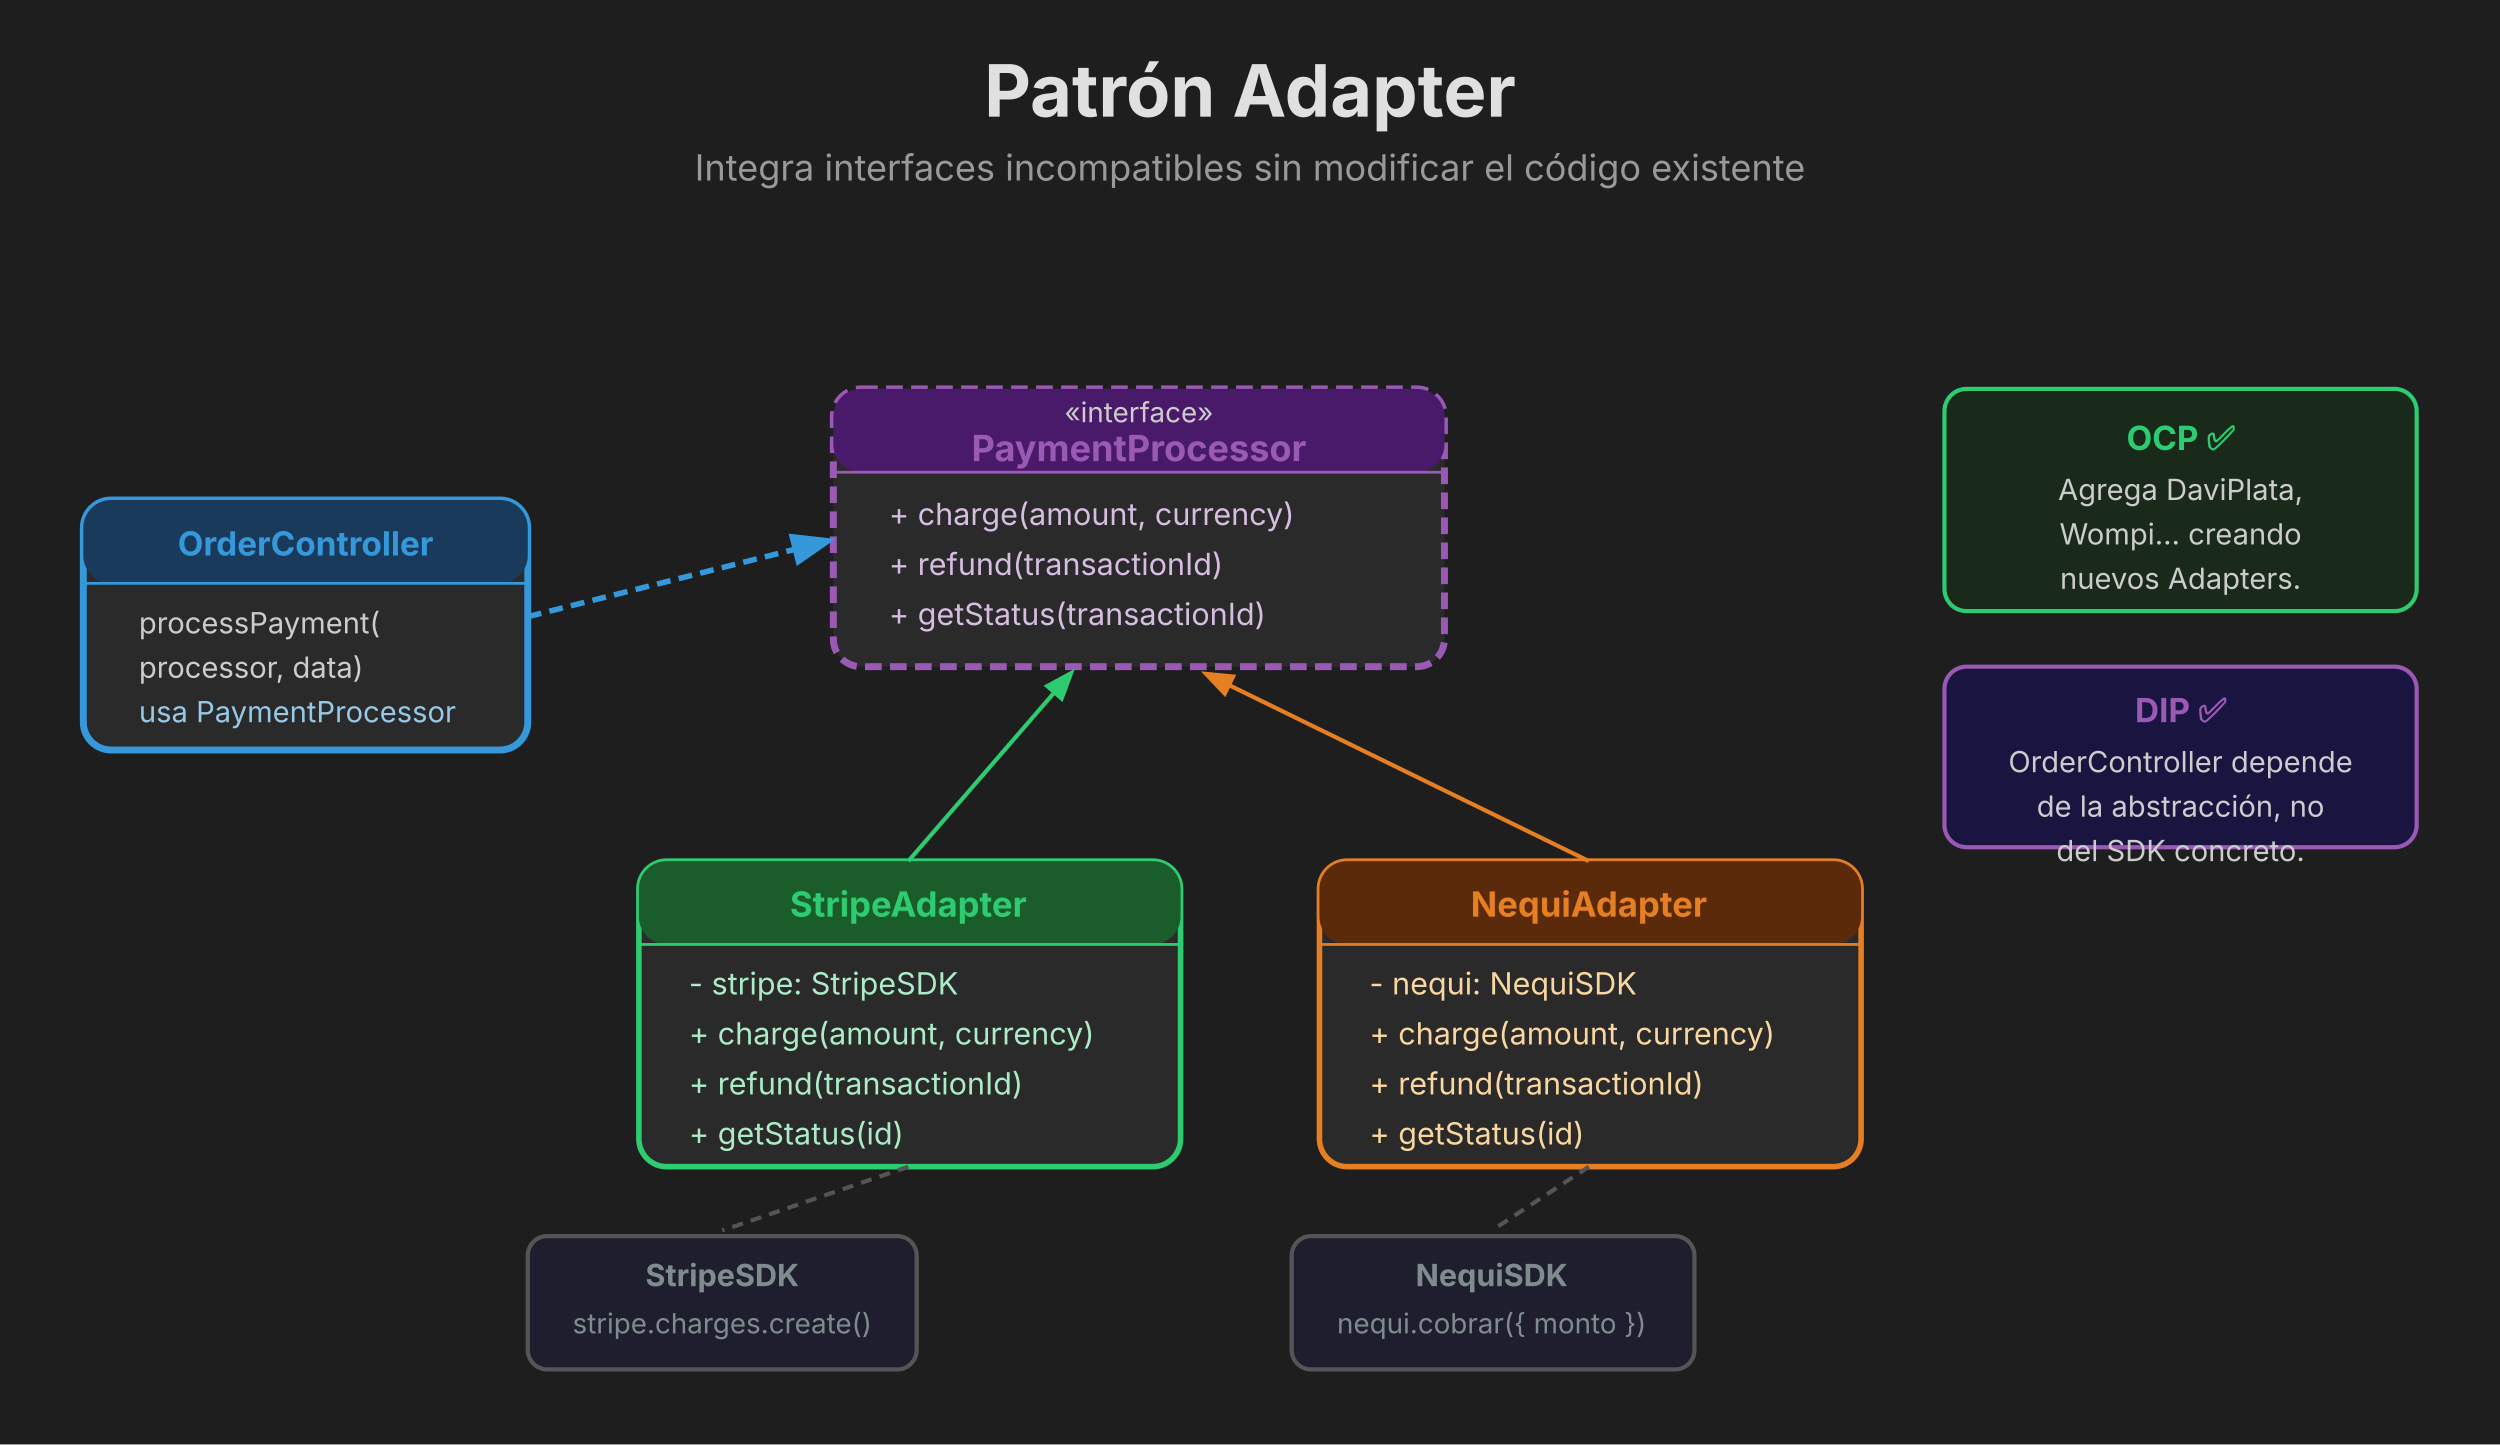
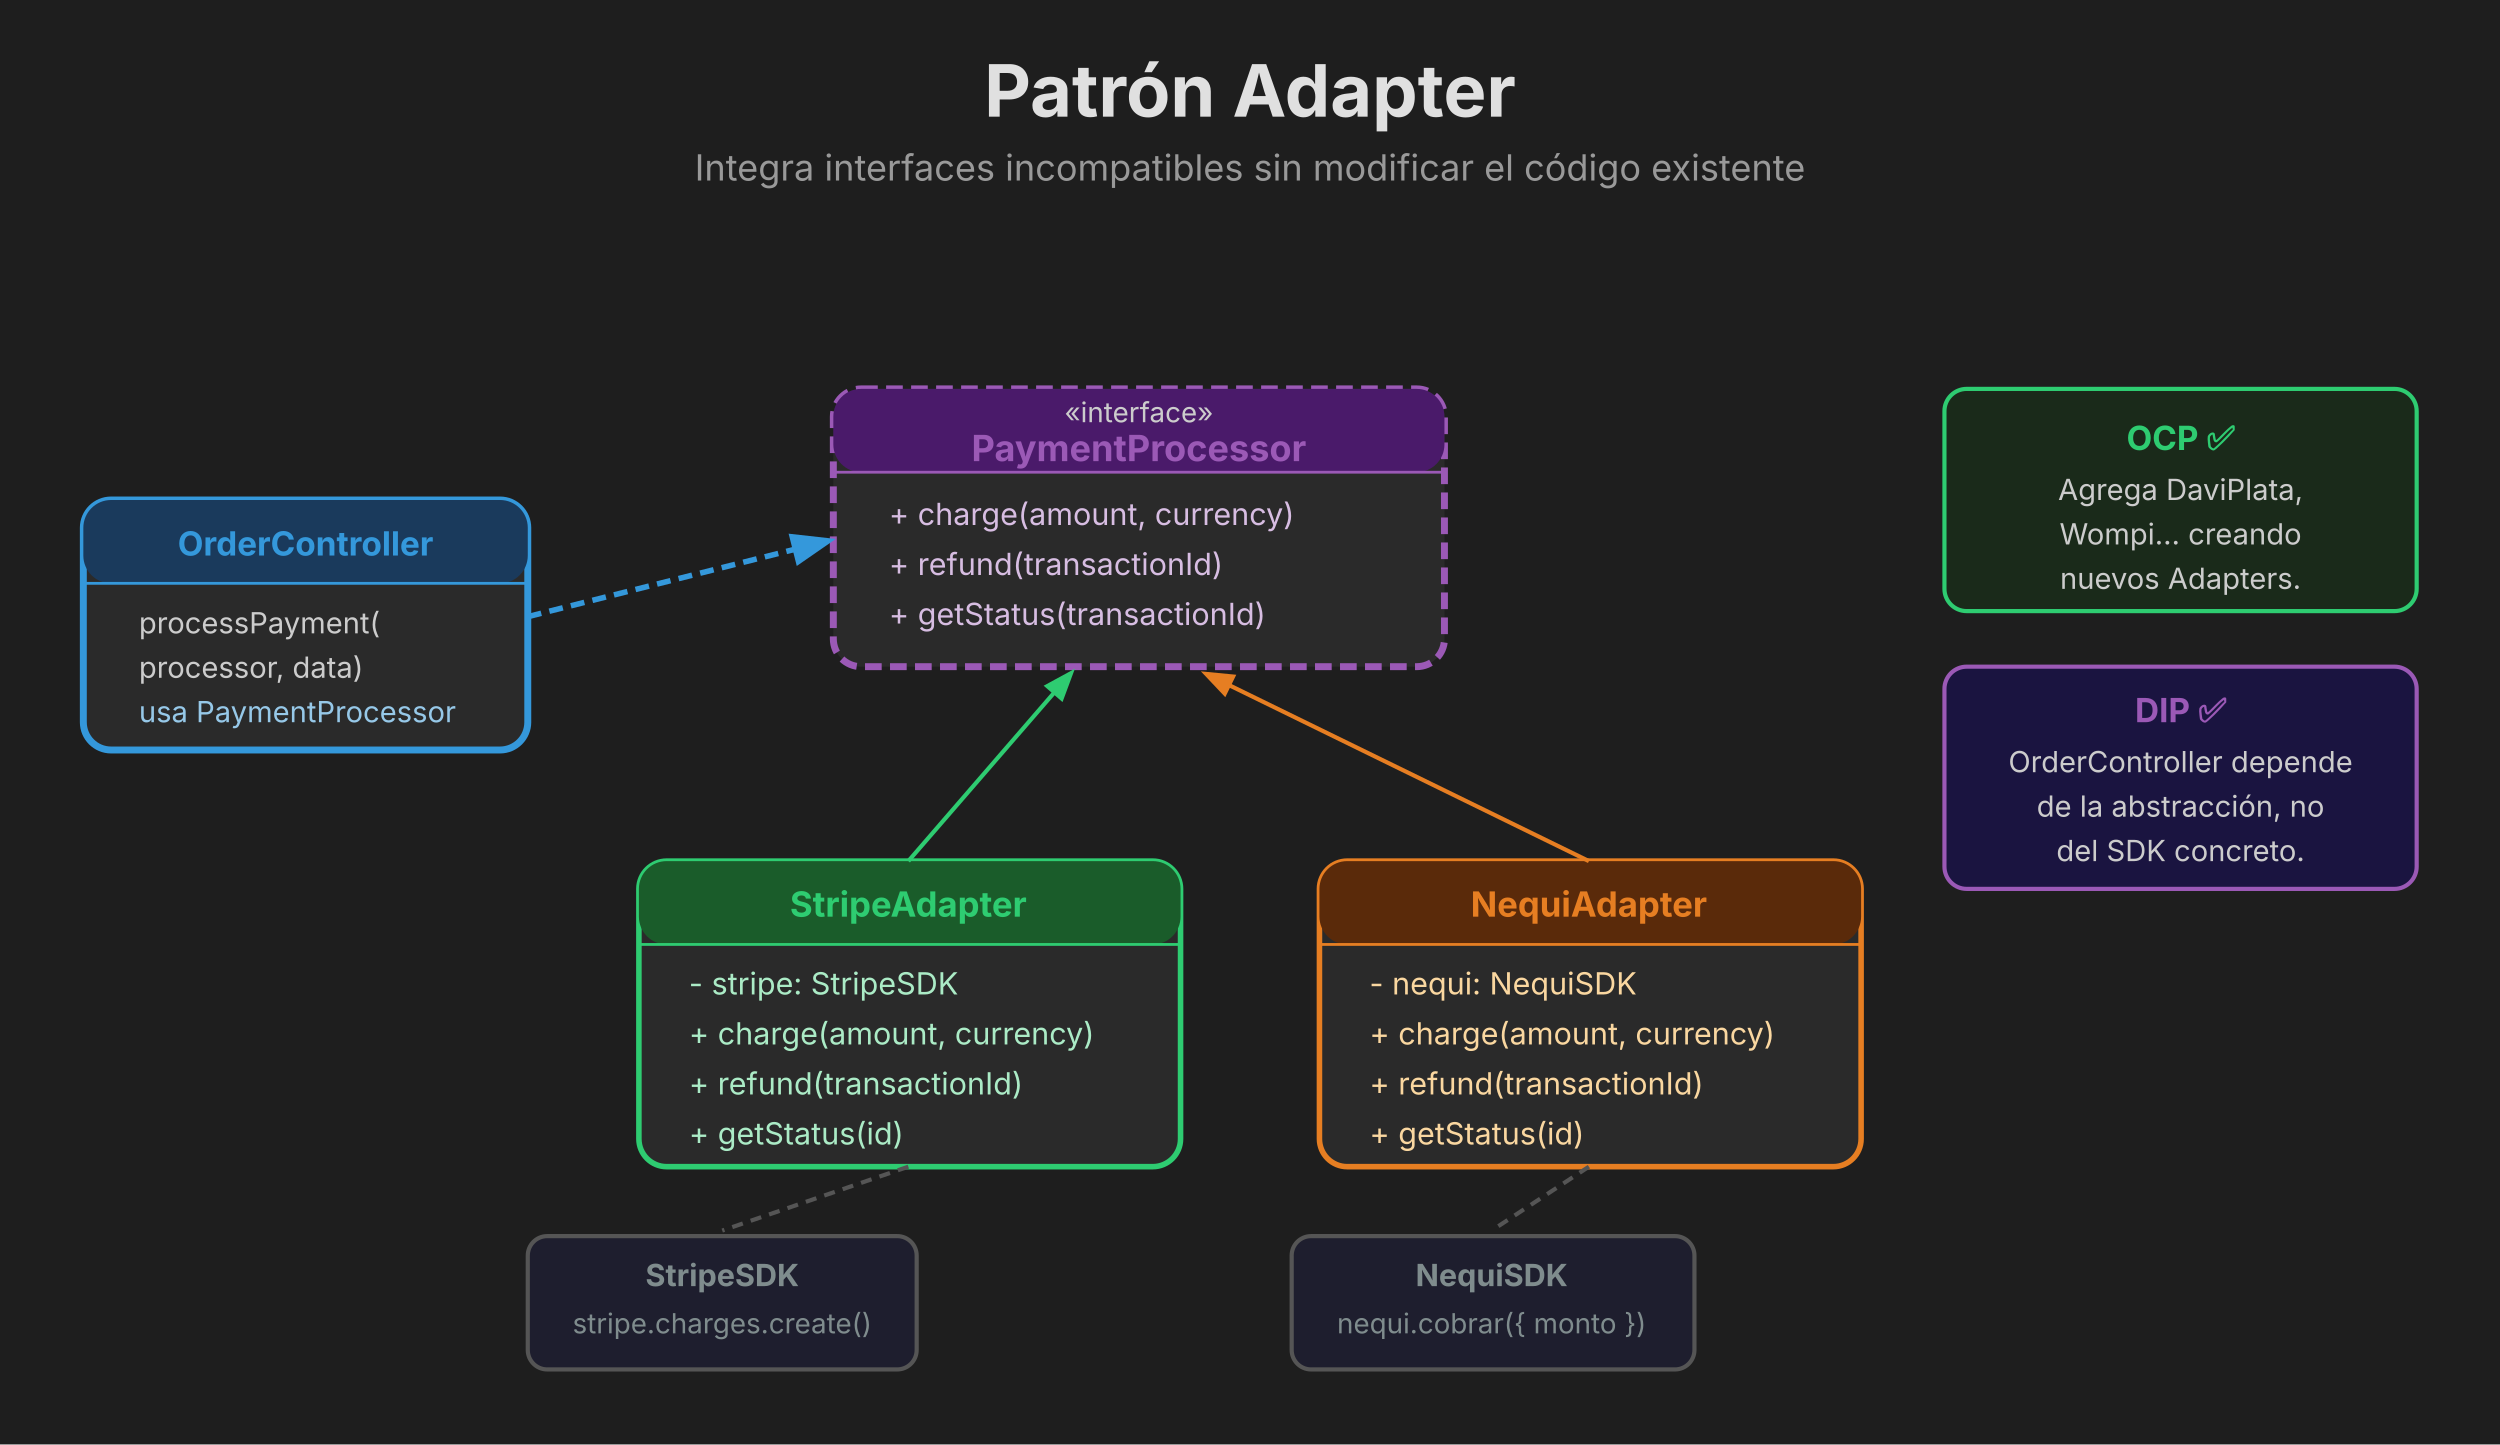
<svg xmlns="http://www.w3.org/2000/svg" viewBox="0 0 900 520">
  <rect width="900" height="520" fill="#1e1e1e" />
  <text x="450" y="42" font-family="Inter, system-ui, sans-serif" font-size="26" font-weight="bold" text-anchor="middle" fill="#e0e0e0">Patrón Adapter</text>
  <text x="450" y="65" font-family="Inter, system-ui, sans-serif" font-size="13" text-anchor="middle" fill="#999">Integra interfaces incompatibles sin modificar el código existente</text>
  <defs>
    <marker id="arrowBlueA" markerWidth="8" markerHeight="8" refX="6" refY="3" orient="auto">
      <path d="M0,0 L0,6 L8,3 z" fill="#3498db" />
    </marker>
    <marker id="arrowGreenA" markerWidth="8" markerHeight="8" refX="6" refY="3" orient="auto">
      <path d="M0,0 L0,6 L8,3 z" fill="#2ecc71" />
    </marker>
    <marker id="arrowOrangeA" markerWidth="8" markerHeight="8" refX="6" refY="3" orient="auto">
      <path d="M0,0 L0,6 L8,3 z" fill="#e67e22" />
    </marker>
  </defs>
  <rect x="30" y="180" width="160" height="90" rx="10" fill="#2a2a2a" stroke="#3498db" stroke-width="2.5" />
  <rect x="30" y="180" width="160" height="30" rx="10" fill="#1a3a5c" />
  <text x="110" y="200" font-family="Inter, system-ui, sans-serif" font-size="12" font-weight="bold" text-anchor="middle" fill="#3498db">OrderController</text>
  <line x1="30" y1="210" x2="190" y2="210" stroke="#3498db" stroke-width="1" />
  <text x="50" y="228" font-family="Inter, system-ui, sans-serif" font-size="10.5" fill="#ccc">processPayment(</text>
  <text x="50" y="244" font-family="Inter, system-ui, sans-serif" font-size="10.5" fill="#ccc">  processor, data)</text>
  <text x="50" y="260" font-family="Inter, system-ui, sans-serif" font-size="10.5" fill="#96c8e8">usa PaymentProcessor</text>
  <rect x="300" y="140" width="220" height="100" rx="10" fill="#2a2a2a" stroke="#9b59b6" stroke-width="2.5" stroke-dasharray="6,3" />
  <rect x="300" y="140" width="220" height="30" rx="10" fill="#4a1a6a" />
  <text x="410" y="152" font-family="Inter, system-ui, sans-serif" font-size="10" text-anchor="middle" fill="#ccc">«interface»</text>
  <text x="410" y="166" font-family="Inter, system-ui, sans-serif" font-size="13" font-weight="bold" text-anchor="middle" fill="#9b59b6">PaymentProcessor</text>
  <line x1="300" y1="170" x2="520" y2="170" stroke="#9b59b6" stroke-width="1" />
  <text x="320" y="189" font-family="Inter, system-ui, sans-serif" font-size="11" fill="#d7bde2">+ charge(amount, currency)</text>
  <text x="320" y="207" font-family="Inter, system-ui, sans-serif" font-size="11" fill="#d7bde2">+ refund(transactionId)</text>
  <text x="320" y="225" font-family="Inter, system-ui, sans-serif" font-size="11" fill="#d7bde2">+ getStatus(transactionId)</text>
  <line x1="190" y1="222" x2="297" y2="195" stroke="#3498db" stroke-width="2" stroke-dasharray="5,3" marker-end="url(#arrowBlueA)" />
  <rect x="230" y="310" width="195" height="110" rx="10" fill="#2a2a2a" stroke="#2ecc71" stroke-width="2" />
  <rect x="230" y="310" width="195" height="30" rx="10" fill="#1a5c2a" />
  <text x="327" y="330" font-family="Inter, system-ui, sans-serif" font-size="12.5" font-weight="bold" text-anchor="middle" fill="#2ecc71">StripeAdapter</text>
  <line x1="230" y1="340" x2="425" y2="340" stroke="#2ecc71" stroke-width="1" />
  <text x="248" y="358" font-family="Inter, system-ui, sans-serif" font-size="11" fill="#abebc6">- stripe: StripeSDK</text>
  <text x="248" y="376" font-family="Inter, system-ui, sans-serif" font-size="11" fill="#abebc6">+ charge(amount, currency)</text>
  <text x="248" y="394" font-family="Inter, system-ui, sans-serif" font-size="11" fill="#abebc6">+ refund(transactionId)</text>
  <text x="248" y="412" font-family="Inter, system-ui, sans-serif" font-size="11" fill="#abebc6">+ getStatus(id)</text>
  <rect x="475" y="310" width="195" height="110" rx="10" fill="#2a2a2a" stroke="#e67e22" stroke-width="2" />
  <rect x="475" y="310" width="195" height="30" rx="10" fill="#5a2a0a" />
  <text x="572" y="330" font-family="Inter, system-ui, sans-serif" font-size="12.5" font-weight="bold" text-anchor="middle" fill="#e67e22">NequiAdapter</text>
  <line x1="475" y1="340" x2="670" y2="340" stroke="#e67e22" stroke-width="1" />
  <text x="493" y="358" font-family="Inter, system-ui, sans-serif" font-size="11" fill="#fad7a0">- nequi: NequiSDK</text>
  <text x="493" y="376" font-family="Inter, system-ui, sans-serif" font-size="11" fill="#fad7a0">+ charge(amount, currency)</text>
  <text x="493" y="394" font-family="Inter, system-ui, sans-serif" font-size="11" fill="#fad7a0">+ refund(transactionId)</text>
  <text x="493" y="412" font-family="Inter, system-ui, sans-serif" font-size="11" fill="#fad7a0">+ getStatus(id)</text>
  <line x1="327" y1="310" x2="385" y2="243" stroke="#2ecc71" stroke-width="1.5" marker-end="url(#arrowGreenA)" />
  <line x1="572" y1="310" x2="435" y2="243" stroke="#e67e22" stroke-width="1.5" marker-end="url(#arrowOrangeA)" />
  <rect x="190" y="445" width="140" height="48" rx="7" fill="#1e1e2e" stroke="#555" stroke-width="1.5" />
  <text x="260" y="463" font-family="Inter, system-ui, sans-serif" font-size="11" font-weight="bold" text-anchor="middle" fill="#7f8c8d">StripeSDK</text>
  <text x="260" y="480" font-family="Inter, system-ui, sans-serif" font-size="10" text-anchor="middle" fill="#7f8c8d">stripe.charges.create()</text>
  <rect x="465" y="445" width="145" height="48" rx="7" fill="#1e1e2e" stroke="#555" stroke-width="1.5" />
  <text x="537" y="463" font-family="Inter, system-ui, sans-serif" font-size="11" font-weight="bold" text-anchor="middle" fill="#7f8c8d">NequiSDK</text>
  <text x="537" y="480" font-family="Inter, system-ui, sans-serif" font-size="10" text-anchor="middle" fill="#7f8c8d">nequi.cobrar({ monto })</text>
  <line x1="327" y1="420" x2="260" y2="443" stroke="#555" stroke-width="1.5" stroke-dasharray="4,3" />
  <line x1="572" y1="420" x2="537" y2="443" stroke="#555" stroke-width="1.5" stroke-dasharray="4,3" />
  <rect x="700" y="140" width="170" height="80" rx="8" fill="#1a2a1a" stroke="#2ecc71" stroke-width="1.5" />
  <text x="785" y="162" font-family="Inter, system-ui, sans-serif" font-size="12" font-weight="bold" text-anchor="middle" fill="#2ecc71">OCP ✅</text>
  <text x="785" y="180" font-family="Inter, system-ui, sans-serif" font-size="10.5" text-anchor="middle" fill="#ccc">Agrega DaviPlata,</text>
  <text x="785" y="196" font-family="Inter, system-ui, sans-serif" font-size="10.5" text-anchor="middle" fill="#ccc">Wompi… creando</text>
  <text x="785" y="212" font-family="Inter, system-ui, sans-serif" font-size="10.5" text-anchor="middle" fill="#ccc">nuevos Adapters.</text>
-   <rect x="700" y="240" width="170" height="65" rx="8" fill="#1a1440" stroke="#9b59b6" stroke-width="1.5" />
+   <rect x="700" y="240" width="170" height="80" rx="8" fill="#1a1440" stroke="#9b59b6" stroke-width="1.5" />
  <text x="785" y="260" font-family="Inter, system-ui, sans-serif" font-size="12" font-weight="bold" text-anchor="middle" fill="#9b59b6">DIP ✅</text>
  <text x="785" y="278" font-family="Inter, system-ui, sans-serif" font-size="10.5" text-anchor="middle" fill="#ccc">OrderController depende</text>
  <text x="785" y="294" font-family="Inter, system-ui, sans-serif" font-size="10.5" text-anchor="middle" fill="#ccc">de la abstracción, no</text>
  <text x="785" y="310" font-family="Inter, system-ui, sans-serif" font-size="10.5" text-anchor="middle" fill="#ccc">del SDK concreto.</text>
</svg>
